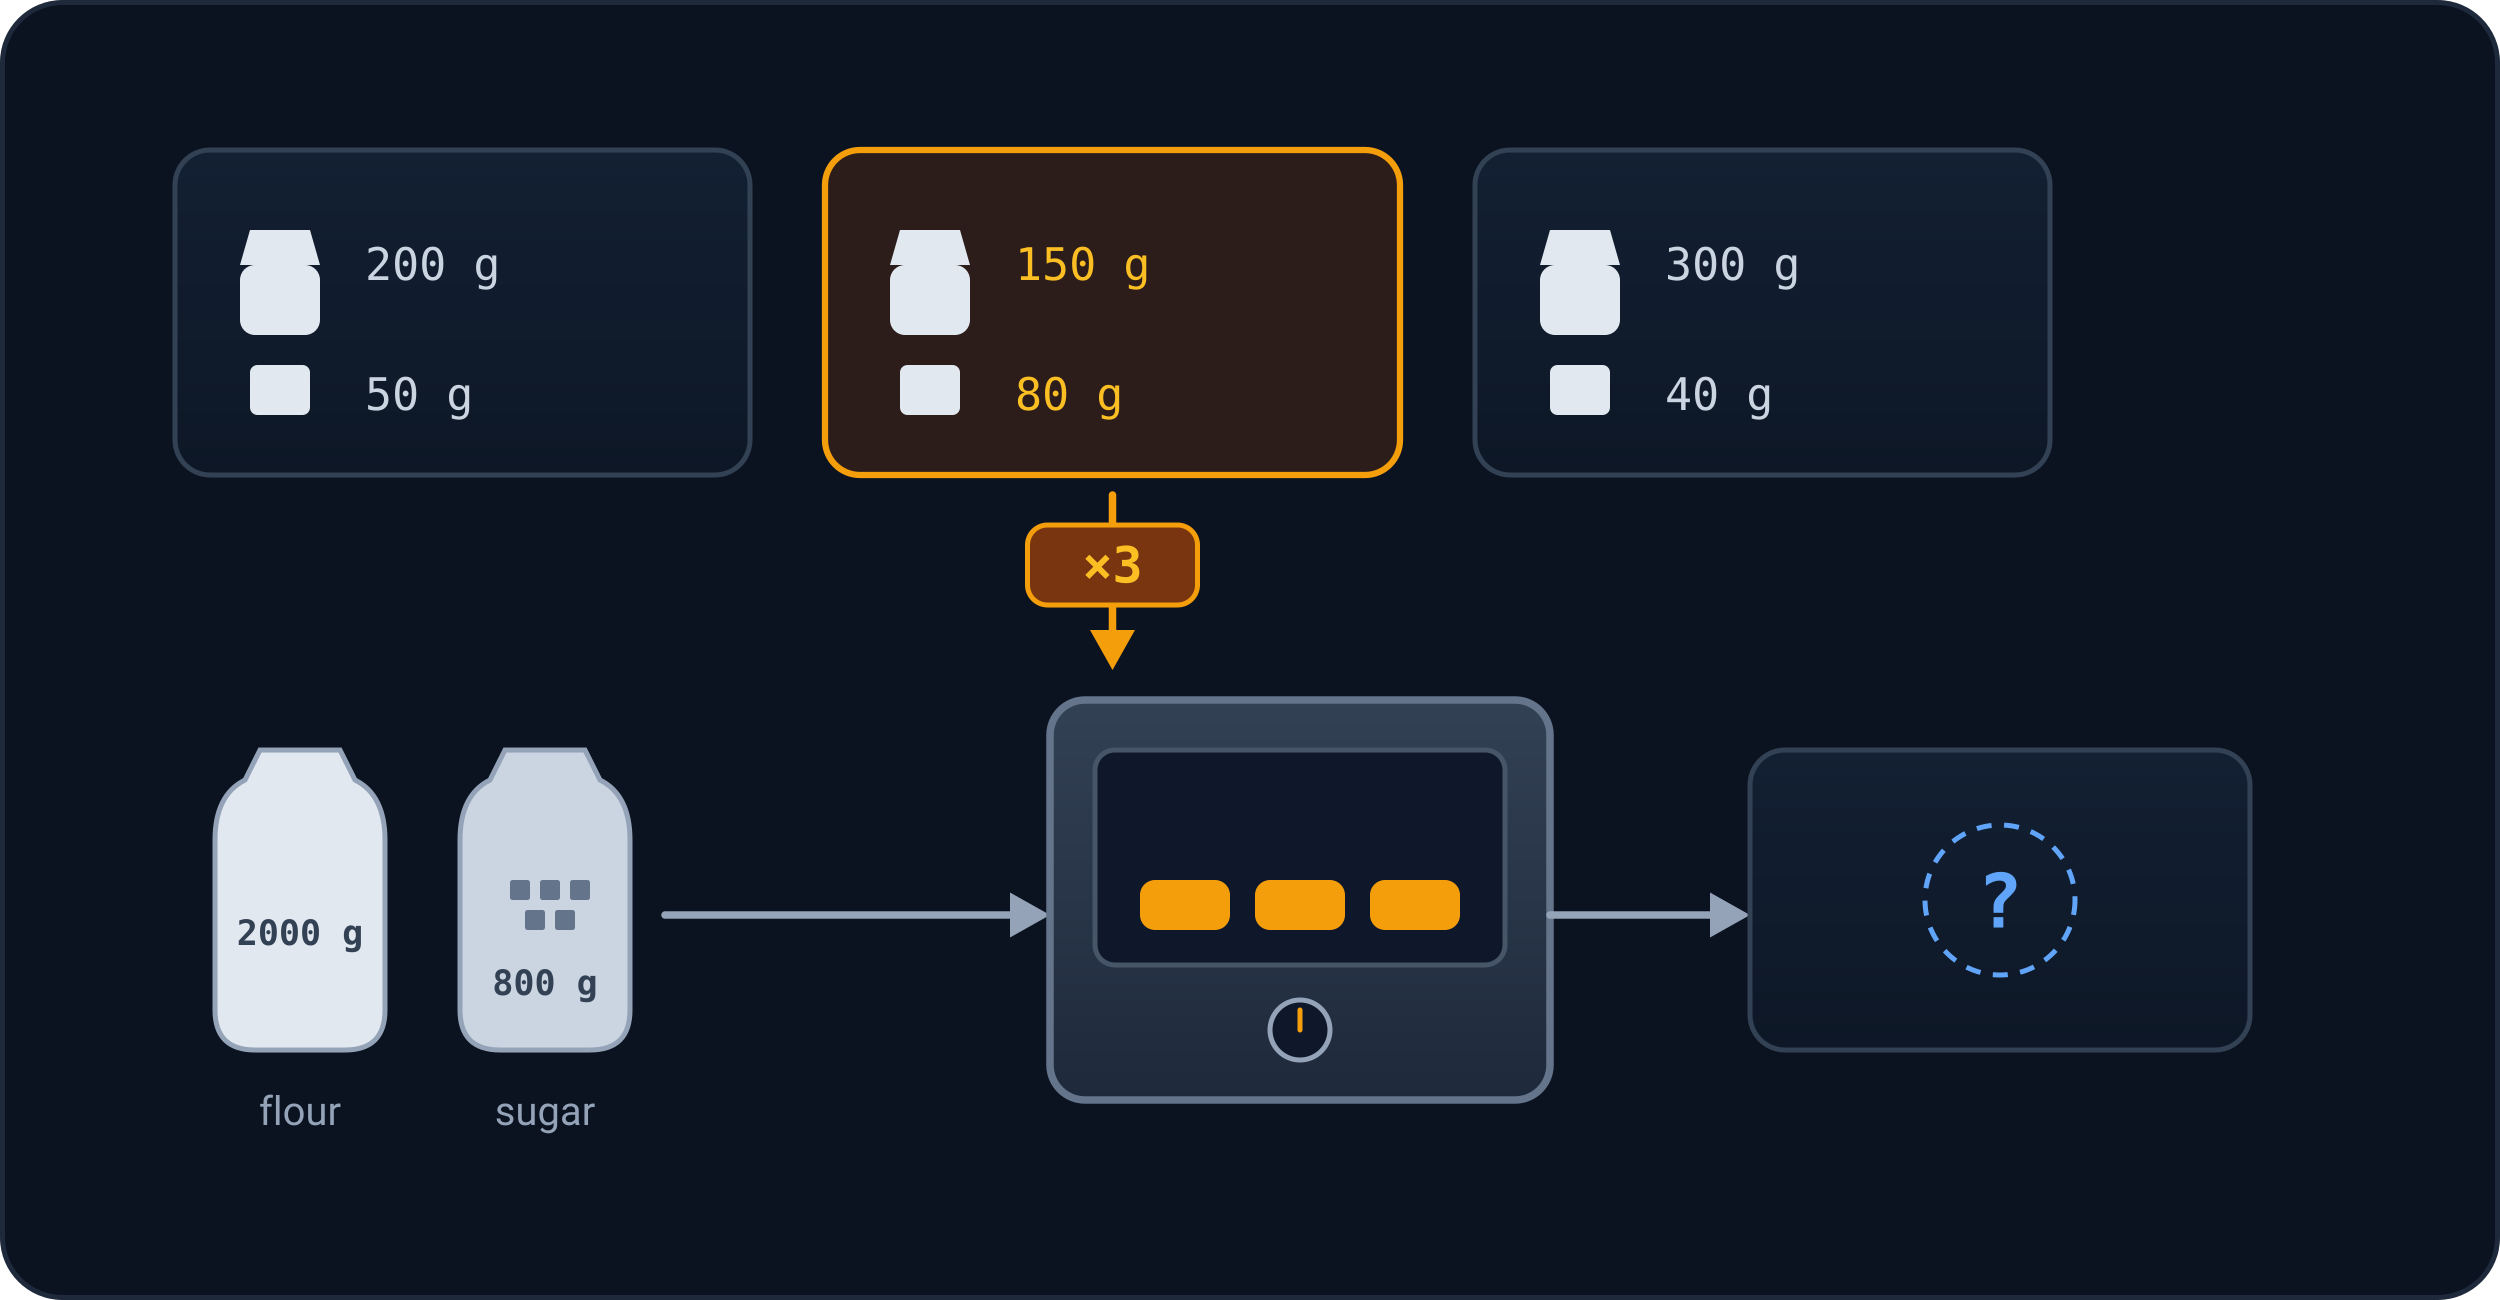
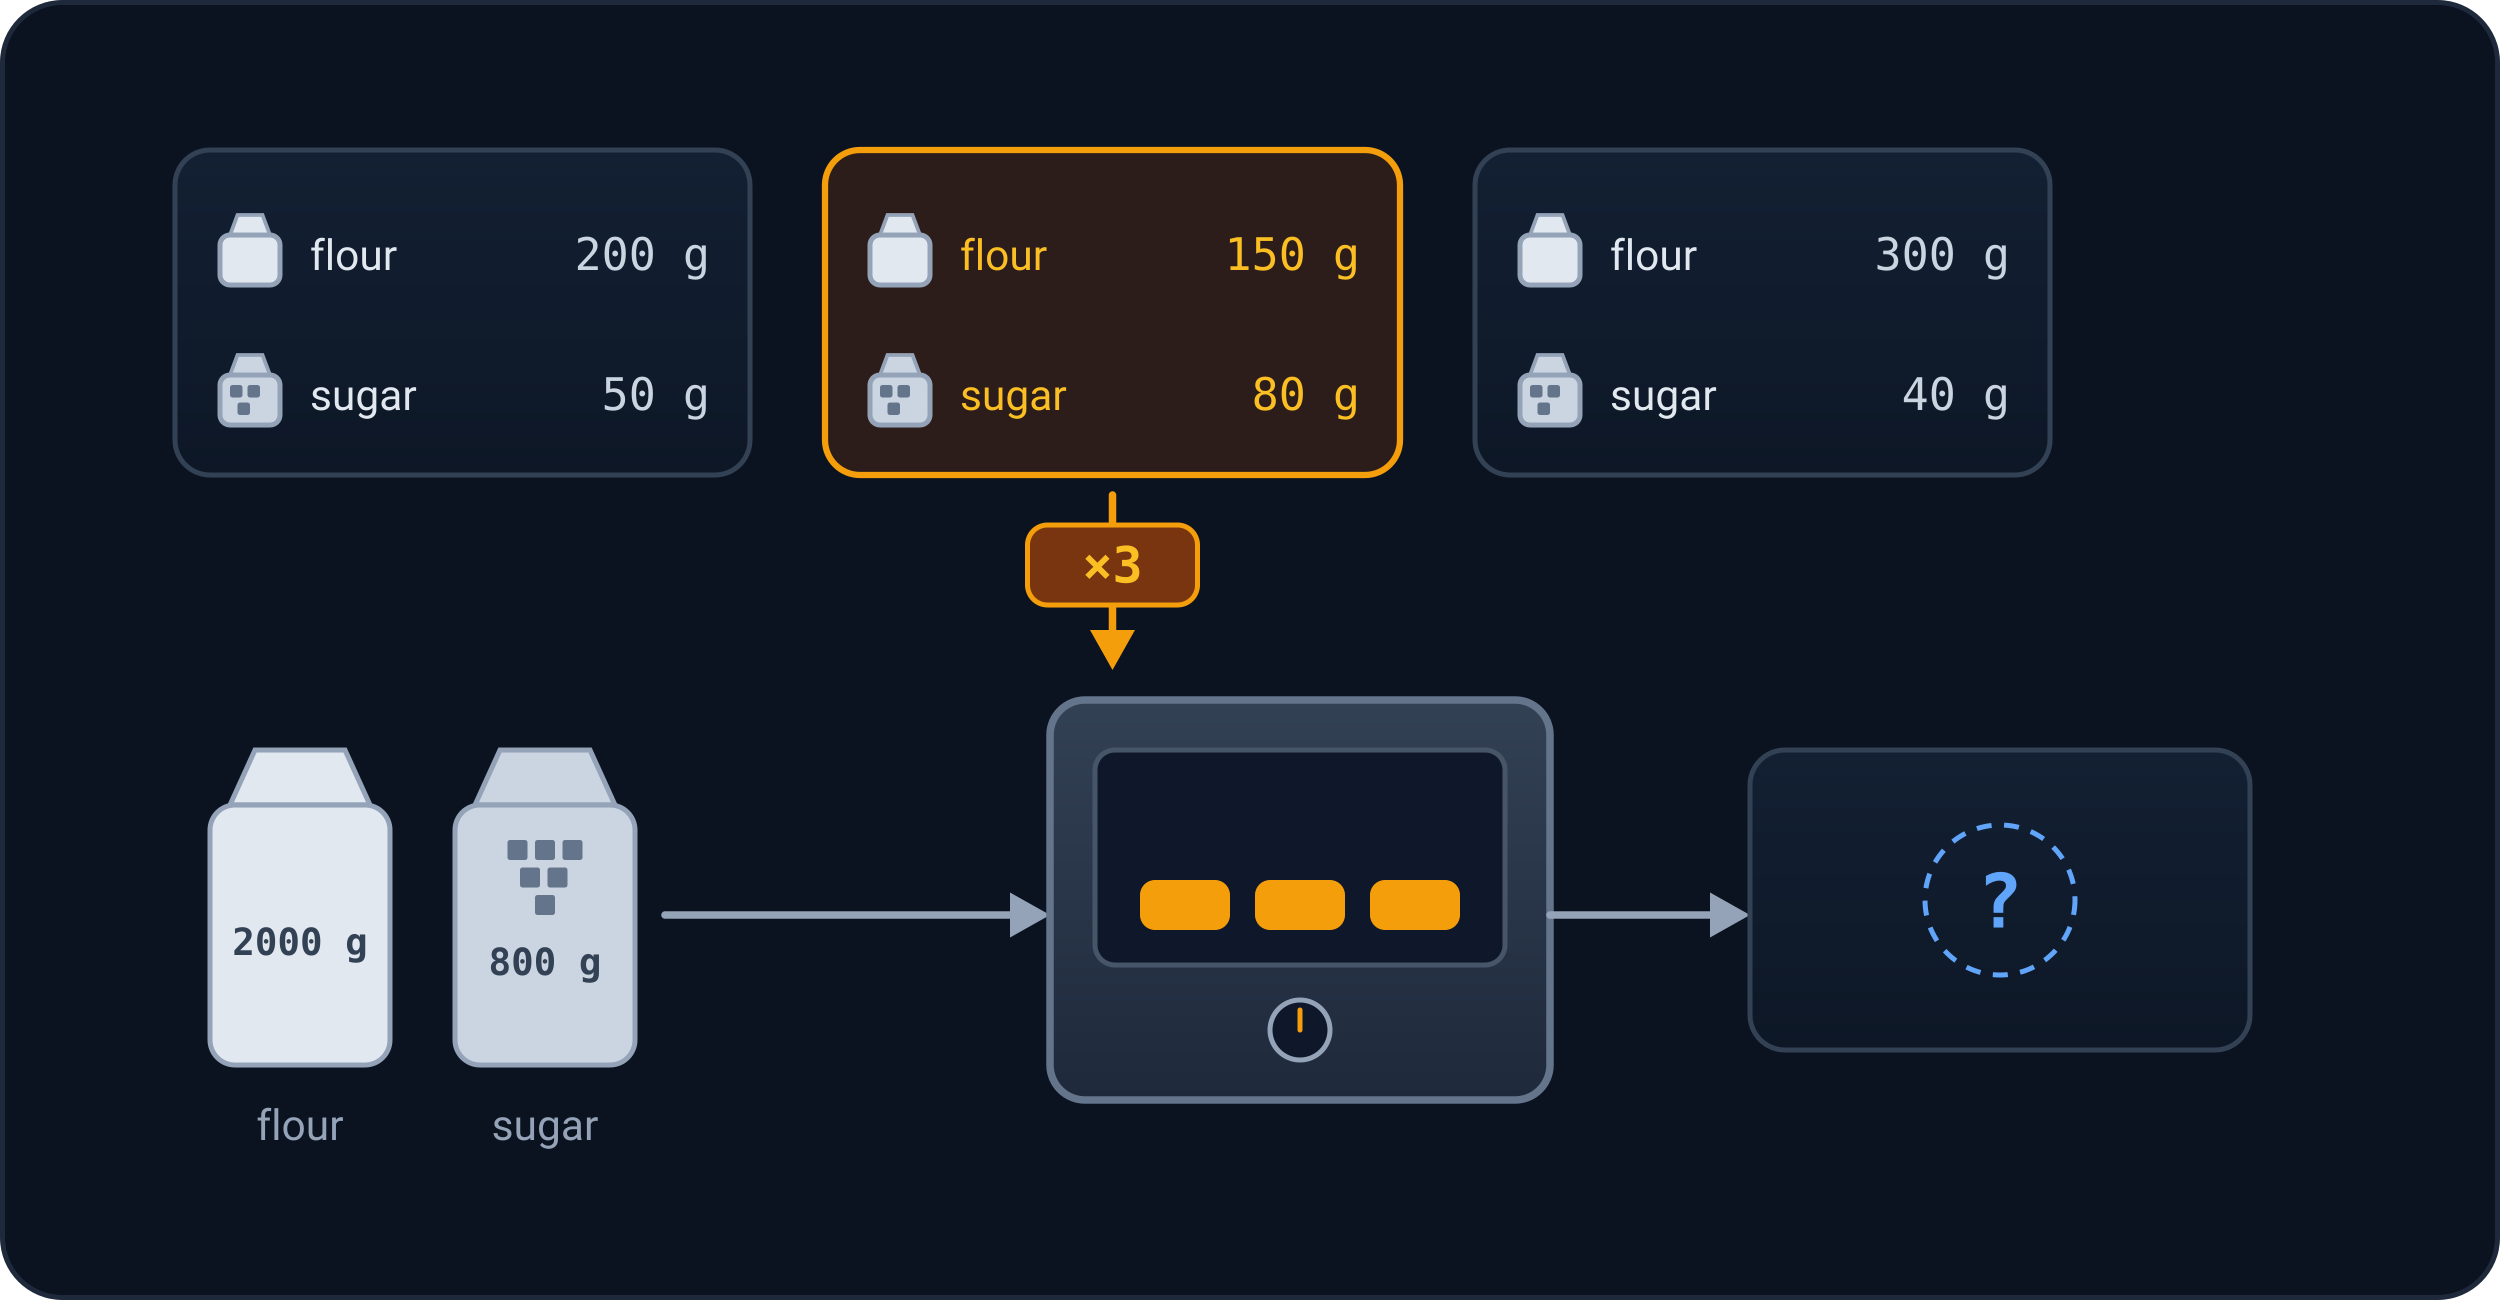
<svg xmlns="http://www.w3.org/2000/svg" viewBox="0 0 1000 520" role="img" aria-labelledby="bakeryTitle bakeryDesc">
  <defs>
    <linearGradient id="bakeryPanel" x1="0" y1="0" x2="0" y2="1">
      <stop offset="0%" stop-color="#132033" />
      <stop offset="100%" stop-color="#0d1726" />
    </linearGradient>
    <linearGradient id="ovenBody" x1="0" y1="0" x2="0" y2="1">
      <stop offset="0%" stop-color="#334155" />
      <stop offset="100%" stop-color="#1e293b" />
    </linearGradient>
  </defs>
  <rect x="1" y="1" width="998" height="518" rx="24" fill="#0b1220" stroke="#1e293b" stroke-width="2" />
  <g>
    <rect x="70" y="60" width="230" height="130" rx="14" fill="url(#bakeryPanel)" stroke="#334155" stroke-width="2" />
-     <g fill="#e2e8f0">
-       <path d="M 100 92 H 124 L 128 106 H 96 Z" />
-       <rect x="96" y="106" width="32" height="28" rx="6" />
+     <path d="M 95 86 H 105 L 108 94 H 92 Z" fill="#e2e8f0" stroke="#94a3b8" stroke-width="1.5" />
+     <rect x="88" y="94" width="24" height="20" rx="4" fill="#e2e8f0" stroke="#94a3b8" stroke-width="2" />
+     <text x="124" y="108" font-family="ui-sans-serif, system-ui, -apple-system, Segoe UI, Roboto, sans-serif" font-size="17" fill="#e2e8f0">flour</text>
+     <text x="284" y="108" text-anchor="end" font-family="ui-monospace, SFMono-Regular, Menlo, Consolas, monospace" font-size="18" fill="#cbd5e1">200 g</text>
+     <path d="M 95 142 H 105 L 108 150 H 92 Z" fill="#cbd5e1" stroke="#94a3b8" stroke-width="1.5" />
+     <rect x="88" y="150" width="24" height="20" rx="4" fill="#cbd5e1" stroke="#94a3b8" stroke-width="2" />
+     <g fill="#64748b">
+       <rect x="92" y="154" width="5" height="5" rx="1" />
+       <rect x="99" y="154" width="5" height="5" rx="1" />
+       <rect x="95" y="161" width="5" height="5" rx="1" />
    </g>
-     <text x="146" y="112" font-family="ui-monospace, SFMono-Regular, Menlo, Consolas, monospace" font-size="18" fill="#cbd5e1">200 g</text>
-     <rect x="100" y="146" width="24" height="20" rx="3" fill="#e2e8f0" />
-     <text x="146" y="164" font-family="ui-monospace, SFMono-Regular, Menlo, Consolas, monospace" font-size="18" fill="#cbd5e1">50 g</text>
+     <text x="124" y="164" font-family="ui-sans-serif, system-ui, -apple-system, Segoe UI, Roboto, sans-serif" font-size="17" fill="#e2e8f0">sugar</text>
+     <text x="284" y="164" text-anchor="end" font-family="ui-monospace, SFMono-Regular, Menlo, Consolas, monospace" font-size="18" fill="#cbd5e1">50 g</text>
    <rect x="330" y="60" width="230" height="130" rx="14" fill="#78350f" opacity="0.3" />
    <rect x="330" y="60" width="230" height="130" rx="14" fill="none" stroke="#f59e0b" stroke-width="2.5" />
-     <g fill="#e2e8f0">
-       <path d="M 360 92 H 384 L 388 106 H 356 Z" />
-       <rect x="356" y="106" width="32" height="28" rx="6" />
+     <path d="M 355 86 H 365 L 368 94 H 352 Z" fill="#e2e8f0" stroke="#94a3b8" stroke-width="1.5" />
+     <rect x="348" y="94" width="24" height="20" rx="4" fill="#e2e8f0" stroke="#94a3b8" stroke-width="2" />
+     <text x="384" y="108" font-family="ui-sans-serif, system-ui, -apple-system, Segoe UI, Roboto, sans-serif" font-size="17" fill="#fbbf24">flour</text>
+     <text x="544" y="108" text-anchor="end" font-family="ui-monospace, SFMono-Regular, Menlo, Consolas, monospace" font-size="18" fill="#fbbf24">150 g</text>
+     <path d="M 355 142 H 365 L 368 150 H 352 Z" fill="#cbd5e1" stroke="#94a3b8" stroke-width="1.5" />
+     <rect x="348" y="150" width="24" height="20" rx="4" fill="#cbd5e1" stroke="#94a3b8" stroke-width="2" />
+     <g fill="#64748b">
+       <rect x="352" y="154" width="5" height="5" rx="1" />
+       <rect x="359" y="154" width="5" height="5" rx="1" />
+       <rect x="355" y="161" width="5" height="5" rx="1" />
    </g>
-     <text x="406" y="112" font-family="ui-monospace, SFMono-Regular, Menlo, Consolas, monospace" font-size="18" fill="#fbbf24">150 g</text>
-     <rect x="360" y="146" width="24" height="20" rx="3" fill="#e2e8f0" />
-     <text x="406" y="164" font-family="ui-monospace, SFMono-Regular, Menlo, Consolas, monospace" font-size="18" fill="#fbbf24">80 g</text>
+     <text x="384" y="164" font-family="ui-sans-serif, system-ui, -apple-system, Segoe UI, Roboto, sans-serif" font-size="17" fill="#fbbf24">sugar</text>
+     <text x="544" y="164" text-anchor="end" font-family="ui-monospace, SFMono-Regular, Menlo, Consolas, monospace" font-size="18" fill="#fbbf24">80 g</text>
    <rect x="590" y="60" width="230" height="130" rx="14" fill="url(#bakeryPanel)" stroke="#334155" stroke-width="2" />
-     <g fill="#e2e8f0">
-       <path d="M 620 92 H 644 L 648 106 H 616 Z" />
-       <rect x="616" y="106" width="32" height="28" rx="6" />
+     <path d="M 615 86 H 625 L 628 94 H 612 Z" fill="#e2e8f0" stroke="#94a3b8" stroke-width="1.5" />
+     <rect x="608" y="94" width="24" height="20" rx="4" fill="#e2e8f0" stroke="#94a3b8" stroke-width="2" />
+     <text x="644" y="108" font-family="ui-sans-serif, system-ui, -apple-system, Segoe UI, Roboto, sans-serif" font-size="17" fill="#e2e8f0">flour</text>
+     <text x="804" y="108" text-anchor="end" font-family="ui-monospace, SFMono-Regular, Menlo, Consolas, monospace" font-size="18" fill="#cbd5e1">300 g</text>
+     <path d="M 615 142 H 625 L 628 150 H 612 Z" fill="#cbd5e1" stroke="#94a3b8" stroke-width="1.5" />
+     <rect x="608" y="150" width="24" height="20" rx="4" fill="#cbd5e1" stroke="#94a3b8" stroke-width="2" />
+     <g fill="#64748b">
+       <rect x="612" y="154" width="5" height="5" rx="1" />
+       <rect x="619" y="154" width="5" height="5" rx="1" />
+       <rect x="615" y="161" width="5" height="5" rx="1" />
    </g>
-     <text x="666" y="112" font-family="ui-monospace, SFMono-Regular, Menlo, Consolas, monospace" font-size="18" fill="#cbd5e1">300 g</text>
-     <rect x="620" y="146" width="24" height="20" rx="3" fill="#e2e8f0" />
-     <text x="666" y="164" font-family="ui-monospace, SFMono-Regular, Menlo, Consolas, monospace" font-size="18" fill="#cbd5e1">40 g</text>
+     <text x="644" y="164" font-family="ui-sans-serif, system-ui, -apple-system, Segoe UI, Roboto, sans-serif" font-size="17" fill="#e2e8f0">sugar</text>
+     <text x="804" y="164" text-anchor="end" font-family="ui-monospace, SFMono-Regular, Menlo, Consolas, monospace" font-size="18" fill="#cbd5e1">40 g</text>
  </g>
  <g stroke="#f59e0b" stroke-width="3" stroke-linecap="round">
    <line x1="445" y1="198" x2="445" y2="252" />
  </g>
  <polygon points="436,252 445,268 454,252" fill="#f59e0b" />
  <g>
    <rect x="411" y="210" width="68" height="32" rx="8" fill="#78350f" stroke="#f59e0b" stroke-width="2" />
    <text x="445" y="233" text-anchor="middle" font-family="ui-monospace, SFMono-Regular, Menlo, Consolas, monospace" font-size="20" font-weight="700" fill="#fbbf24">×3</text>
  </g>
  <g>
    <g>
-       <path d="M 86 336 Q 86 318 98 312 L 104 300 H 136 L 142 312 Q 154 318 154 336 V 404 Q 154 420 138 420 H 102 Q 86 420 86 404 Z" fill="#e2e8f0" stroke="#94a3b8" stroke-width="2" />
-       <text x="120" y="378" text-anchor="middle" font-family="ui-monospace, SFMono-Regular, Menlo, Consolas, monospace" font-size="14" font-weight="600" fill="#334155">2000 g</text>
-       <text x="120" y="450" text-anchor="middle" font-family="ui-sans-serif, system-ui, -apple-system, Segoe UI, Roboto, sans-serif" font-size="16" fill="#94a3b8">flour</text>
+       <path d="M 102 300 H 138 L 148 322 H 92 Z" fill="#e2e8f0" stroke="#94a3b8" stroke-width="2" />
+       <rect x="84" y="322" width="72" height="104" rx="10" fill="#e2e8f0" stroke="#94a3b8" stroke-width="2" />
+       <text x="120" y="382" text-anchor="middle" font-family="ui-monospace, SFMono-Regular, Menlo, Consolas, monospace" font-size="15" font-weight="600" fill="#334155">2000 g</text>
+       <text x="120" y="456" text-anchor="middle" font-family="ui-sans-serif, system-ui, -apple-system, Segoe UI, Roboto, sans-serif" font-size="17" fill="#94a3b8">flour</text>
    </g>
    <g>
-       <path d="M 184 336 Q 184 318 196 312 L 202 300 H 234 L 240 312 Q 252 318 252 336 V 404 Q 252 420 236 420 H 200 Q 184 420 184 404 Z" fill="#cbd5e1" stroke="#94a3b8" stroke-width="2" />
+       <path d="M 200 300 H 236 L 246 322 H 190 Z" fill="#cbd5e1" stroke="#94a3b8" stroke-width="2" />
+       <rect x="182" y="322" width="72" height="104" rx="10" fill="#cbd5e1" stroke="#94a3b8" stroke-width="2" />
      <g fill="#64748b">
-         <rect x="204" y="352" width="8" height="8" rx="1" />
-         <rect x="216" y="352" width="8" height="8" rx="1" />
-         <rect x="228" y="352" width="8" height="8" rx="1" />
-         <rect x="210" y="364" width="8" height="8" rx="1" />
-         <rect x="222" y="364" width="8" height="8" rx="1" />
+         <rect x="203" y="336" width="8" height="8" rx="1" />
+         <rect x="214" y="336" width="8" height="8" rx="1" />
+         <rect x="225" y="336" width="8" height="8" rx="1" />
+         <rect x="208" y="347" width="8" height="8" rx="1" />
+         <rect x="219" y="347" width="8" height="8" rx="1" />
+         <rect x="214" y="358" width="8" height="8" rx="1" />
      </g>
-       <text x="218" y="398" text-anchor="middle" font-family="ui-monospace, SFMono-Regular, Menlo, Consolas, monospace" font-size="14" font-weight="600" fill="#334155">800 g</text>
-       <text x="218" y="450" text-anchor="middle" font-family="ui-sans-serif, system-ui, -apple-system, Segoe UI, Roboto, sans-serif" font-size="16" fill="#94a3b8">sugar</text>
+       <text x="218" y="390" text-anchor="middle" font-family="ui-monospace, SFMono-Regular, Menlo, Consolas, monospace" font-size="15" font-weight="600" fill="#334155">800 g</text>
+       <text x="218" y="456" text-anchor="middle" font-family="ui-sans-serif, system-ui, -apple-system, Segoe UI, Roboto, sans-serif" font-size="17" fill="#94a3b8">sugar</text>
    </g>
  </g>
  <g stroke="#94a3b8" stroke-width="3" stroke-linecap="round">
    <line x1="266" y1="366" x2="404" y2="366" />
  </g>
  <polygon points="404,357 420,366 404,375" fill="#94a3b8" />
  <g>
    <rect x="420" y="280" width="200" height="160" rx="14" fill="url(#ovenBody)" stroke="#64748b" stroke-width="3" />
    <rect x="438" y="300" width="164" height="86" rx="8" fill="#0f172a" stroke="#475569" stroke-width="2" />
    <g fill="#f59e0b">
      <rect x="456" y="352" width="36" height="20" rx="6" />
      <rect x="502" y="352" width="36" height="20" rx="6" />
      <rect x="548" y="352" width="36" height="20" rx="6" />
    </g>
    <circle cx="520" cy="412" r="12" fill="#0f172a" stroke="#94a3b8" stroke-width="2" />
    <line x1="520" y1="412" x2="520" y2="404" stroke="#f59e0b" stroke-width="2" stroke-linecap="round" />
  </g>
  <g stroke="#94a3b8" stroke-width="3" stroke-linecap="round">
    <line x1="620" y1="366" x2="684" y2="366" />
  </g>
  <polygon points="684,357 700,366 684,375" fill="#94a3b8" />
  <g>
    <rect x="700" y="300" width="200" height="120" rx="14" fill="url(#bakeryPanel)" stroke="#334155" stroke-width="2" />
    <circle cx="800" cy="360" r="30" fill="none" stroke="#60a5fa" stroke-width="2" stroke-dasharray="6 5" />
    <text x="800" y="371" text-anchor="middle" font-family="ui-monospace, SFMono-Regular, Menlo, Consolas, monospace" font-size="30" font-weight="600" fill="#60a5fa">?</text>
  </g>
</svg>
